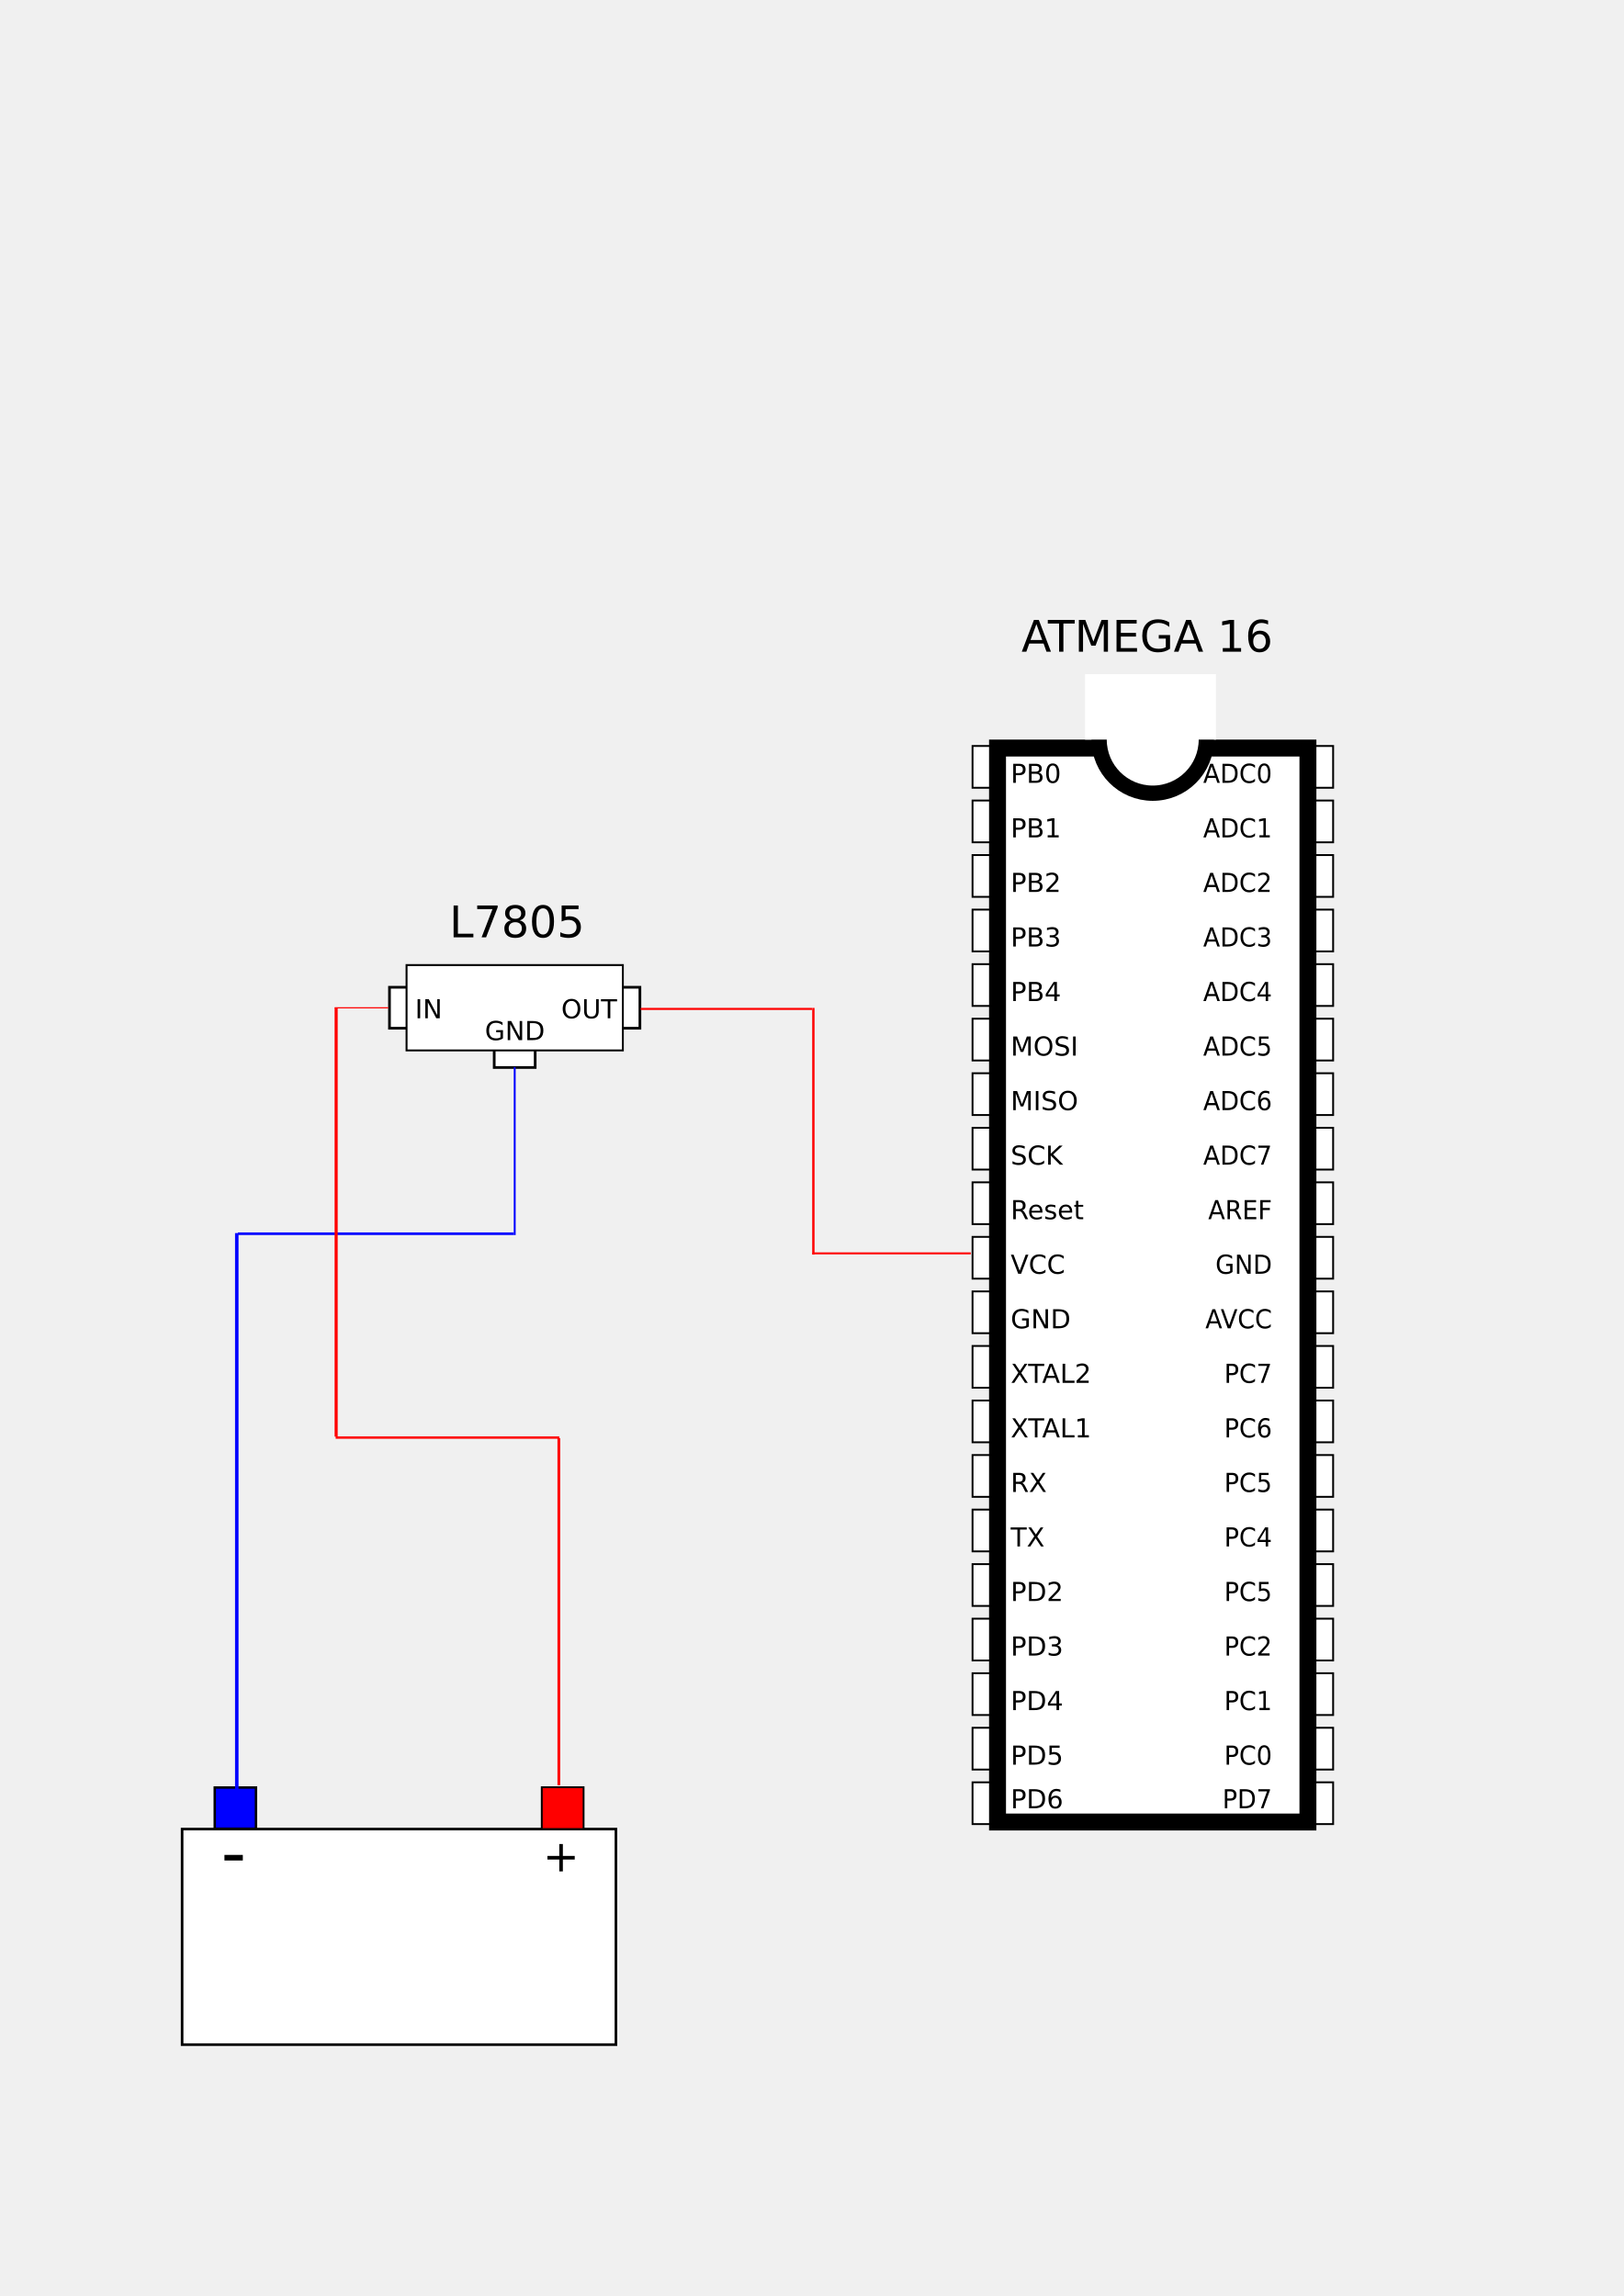
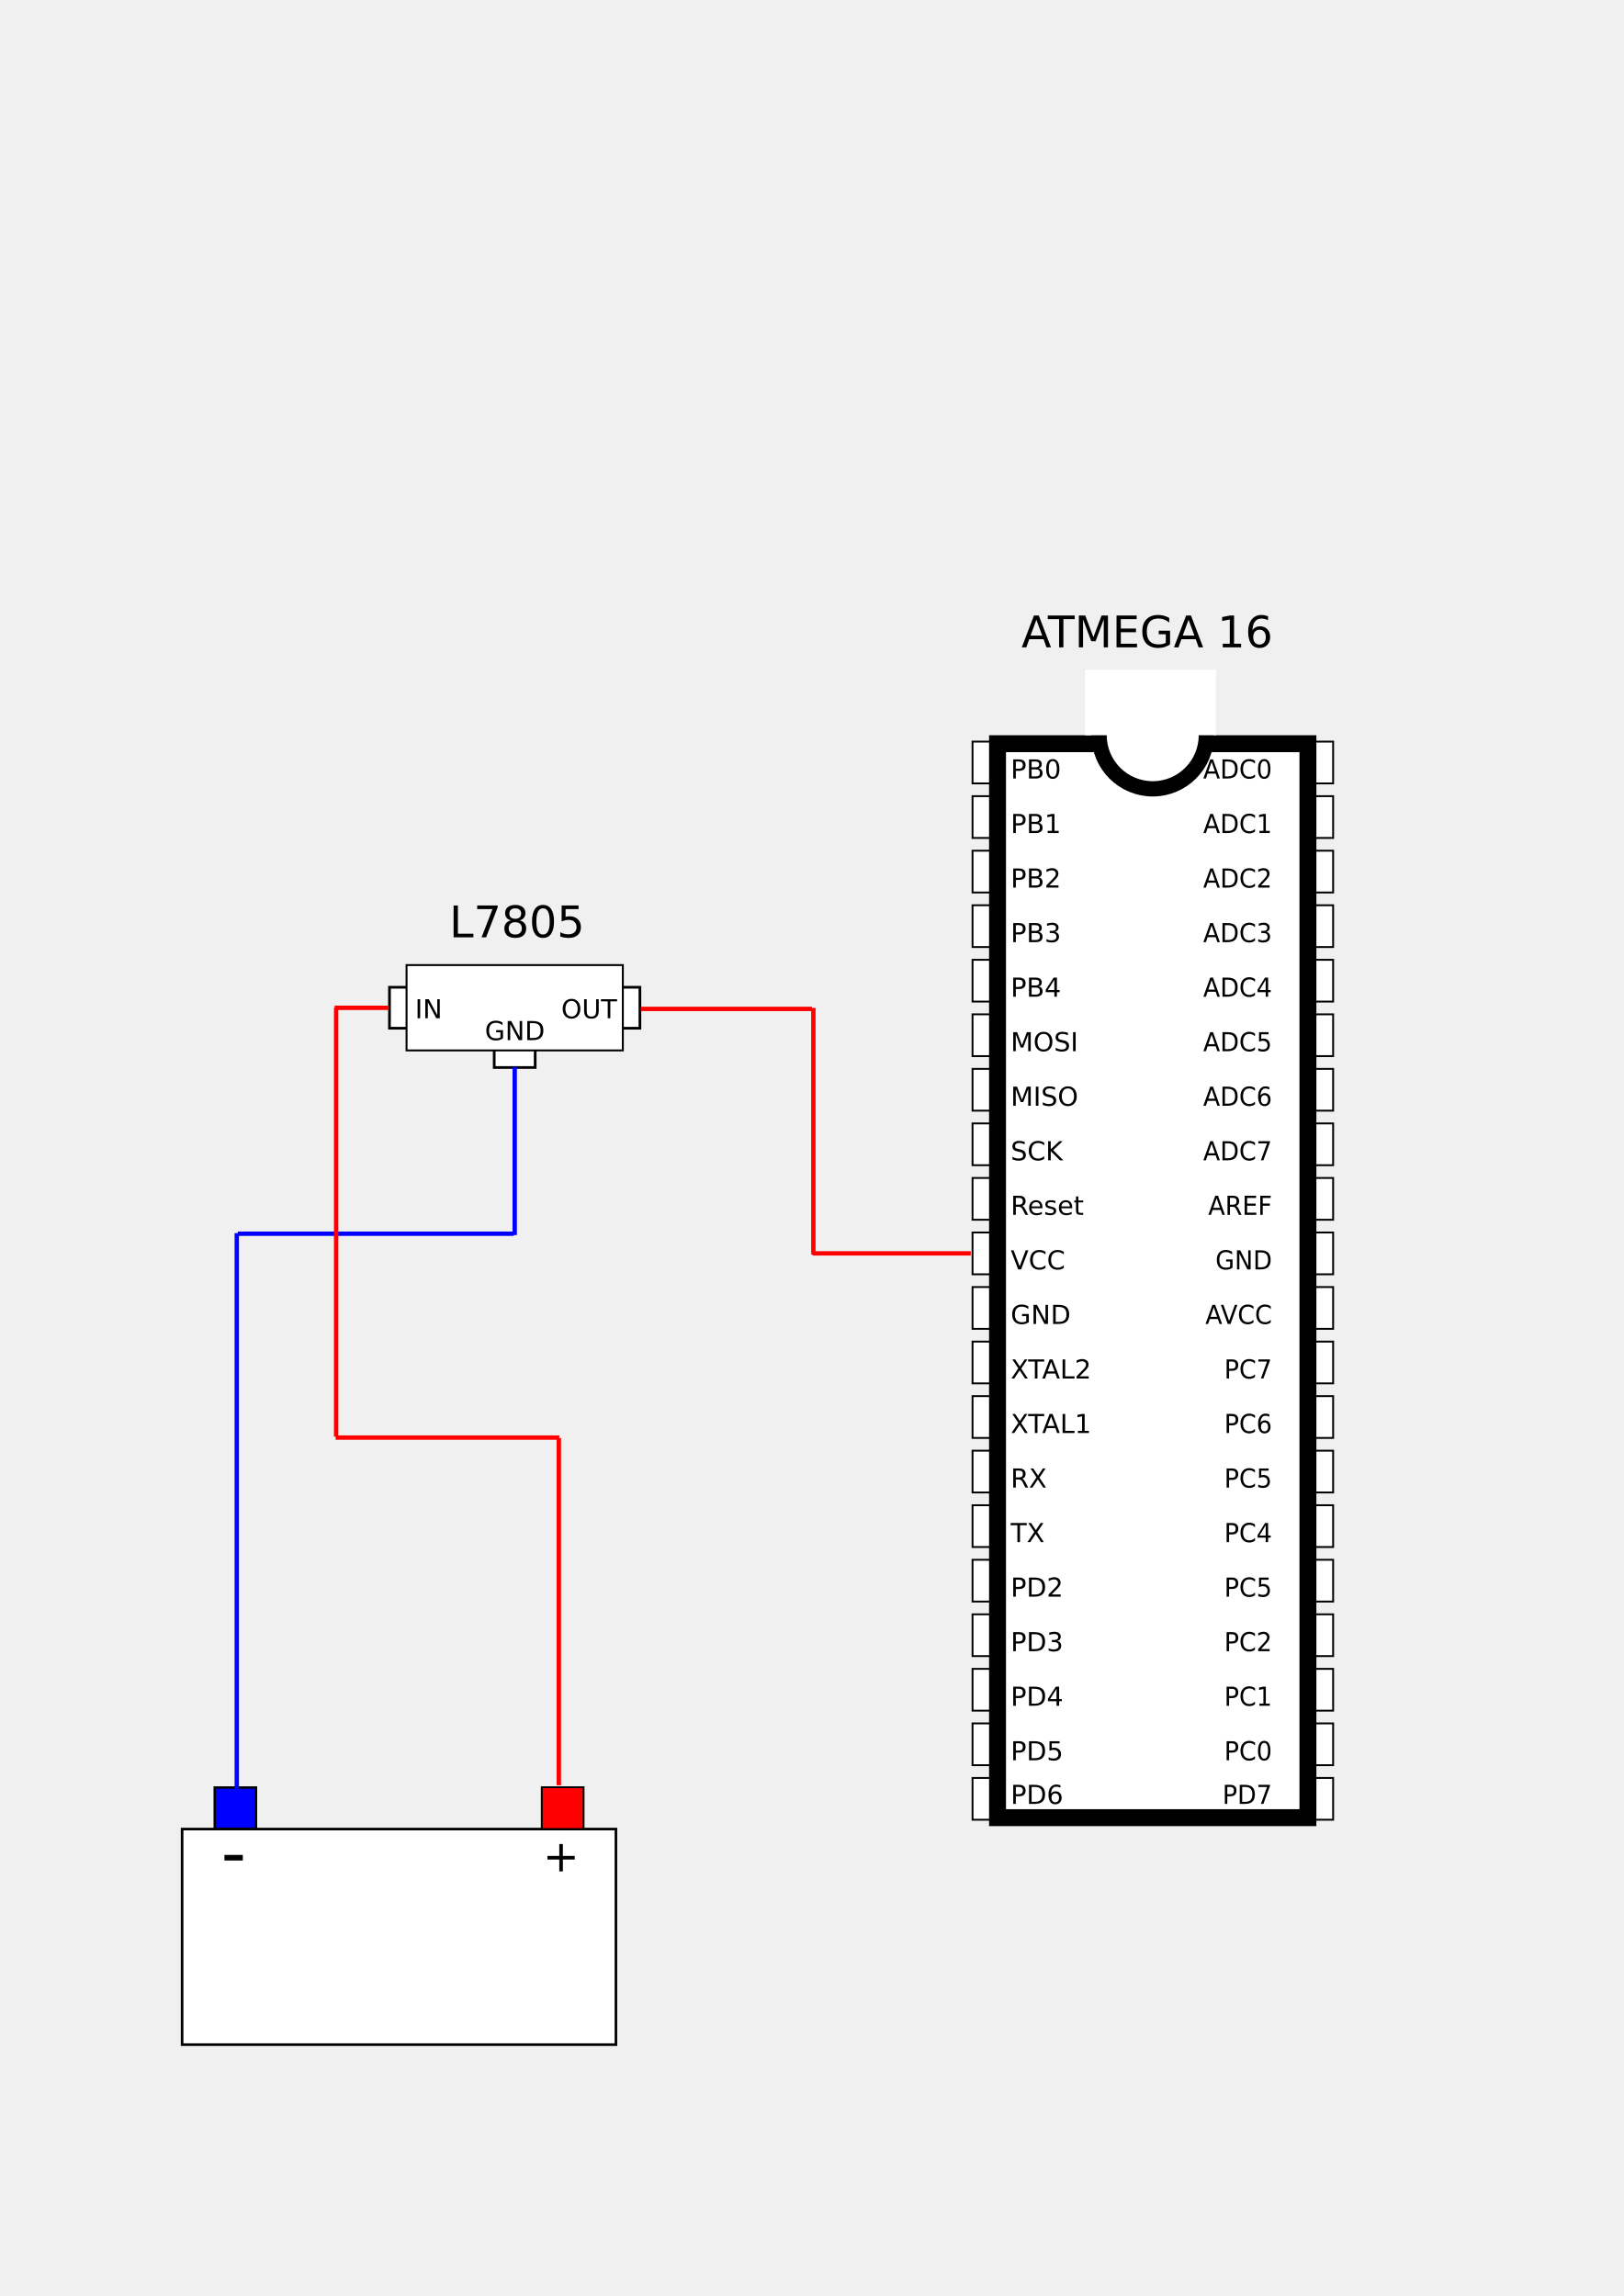
<svg xmlns="http://www.w3.org/2000/svg" width="744.094" height="1052.362" id="svg2" version="1.1">
  <defs id="defs4">
    </defs>
  <g id="layer1">
    <g id="layer1-3" transform="translate(82.85714,-114.6124)">
      <rect y="952.96" x="0.597" height="98.805" width="198.805" id="rect2816" style="fill:#ffffff;fill-opacity:1;stroke:#000000;stroke-width:1.195;stroke-miterlimit:4;stroke-opacity:1;stroke-dasharray:none" />
      <rect y="933.914" x="15.552" height="18.897" width="18.897" id="rect3592" style="fill:#0000ff;fill-opacity:1;stroke:#000000;stroke-width:1.103;stroke-miterlimit:4;stroke-opacity:1;stroke-dasharray:none" />
      <rect y="933.785" x="165.422" height="19.155" width="19.155" id="rect3594" style="fill:#ff0000;fill-opacity:1;stroke:#000000;stroke-width:0.845;stroke-miterlimit:4;stroke-opacity:1;stroke-dasharray:none" />
      <flowRoot style="font-size:4px;font-style:normal;font-weight:normal;fill:#000000;fill-opacity:1;stroke:none;font-family:Bitstream Vera Sans;-inkscape-font-specification:Bitstream Vera Sans" id="flowRoot3598" xml:space="preserve">
        <flowRegion id="flowRegion3600">
          <rect y="725.934" x="67.857" height="59.286" width="95" id="rect3602" />
        </flowRegion>
        <flowPara id="flowPara3604" />
      </flowRoot>
      <text id="text3606" y="972.362" x="165.881" style="font-size:20px;font-style:normal;font-weight:normal;fill:#000000;fill-opacity:1;stroke:none;font-family:Bitstream Vera Sans;-inkscape-font-specification:Bitstream Vera Sans" xml:space="preserve">
        <tspan y="972.362" x="165.881" id="tspan3608">+</tspan>
      </text>
      <text id="text3610" y="974.847" x="18.438" style="font-size:32px;font-style:normal;font-weight:normal;fill:#000000;fill-opacity:1;stroke:none;font-family:Bitstream Vera Sans;-inkscape-font-specification:Bitstream Vera Sans" xml:space="preserve">
        <tspan y="974.847" x="18.438" id="tspan3612">-</tspan>
      </text>
    </g>
-     <path style="fill:none;stroke:#0000ff;stroke-width:1.599px;stroke-linecap:butt;stroke-linejoin:miter;stroke-opacity:1" d="m 108.51,565.187 0,255.667" id="path6824" />
+     <path style="fill:none;stroke:#0000ff;stroke-width:2;stroke-linecap:butt;stroke-linejoin:miter;stroke-opacity:1;stroke-miterlimit:4;stroke-dasharray:none" d="m 108.51,565.187 0,255.667" id="path6824" />
    <g id="layer1-5" transform="translate(177.8706,-562.4671)">
      <g id="g6023">
        <g id="g7709" transform="translate(-2,2.000057)">
          <g id="g7663">
            <rect style="fill:#ffffff;fill-opacity:1;stroke:#000000;stroke-width:1.231;stroke-miterlimit:4;stroke-opacity:1;stroke-dasharray:none" id="rect7120" width="8.769" height="18.769" x="2.615" y="1012.978" />
            <rect style="fill:#ffffff;fill-opacity:1;stroke:#000000;stroke-width:1.231;stroke-miterlimit:4;stroke-opacity:1;stroke-dasharray:none" id="rect7120-9" width="18.769" height="8.769" x="50.615" y="1040.977" />
            <rect style="fill:#ffffff;fill-opacity:1;stroke:#000000;stroke-width:1.231;stroke-miterlimit:4;stroke-opacity:1;stroke-dasharray:none" id="rect7120-7" width="8.769" height="18.769" x="108.615" y="1012.978" />
            <rect style="fill:#ffffff;fill-opacity:1;stroke:#000000;stroke-width:0.883;stroke-miterlimit:4;stroke-opacity:1;stroke-dasharray:none" id="rect7118" width="99.117" height="39.117" x="10.442" y="1002.804" />
          </g>
          <text id="text7669" y="1037.192" x="46.326" style="font-size:12px;font-style:normal;font-weight:normal;fill:#000000;fill-opacity:1;stroke:none;font-family:Bitstream Vera Sans;-inkscape-font-specification:Bitstream Vera Sans" xml:space="preserve">
            <tspan y="1037.192" x="46.326" id="tspan7671">GND</tspan>
          </text>
          <text id="text7669-6" y="1027.192" x="81.326" style="font-size:12px;font-style:normal;font-weight:normal;fill:#000000;fill-opacity:1;stroke:none;font-family:Bitstream Vera Sans;-inkscape-font-specification:Bitstream Vera Sans" xml:space="preserve">
            <tspan y="1027.192" x="81.326" id="tspan7671-7">OUT</tspan>
          </text>
          <text id="text7669-65" y="1027.192" x="14.326" style="font-size:12px;font-style:normal;font-weight:normal;fill:#000000;fill-opacity:1;stroke:none;font-family:Bitstream Vera Sans;-inkscape-font-specification:Bitstream Vera Sans" xml:space="preserve">
            <tspan y="1027.192" x="14.326" id="tspan7671-6">IN</tspan>
          </text>
        </g>
        <text xml:space="preserve" style="font-size:20px;font-style:normal;font-weight:normal;fill:#000000;fill-opacity:1;stroke:none;font-family:Bitstream Vera Sans;-inkscape-font-specification:Bitstream Vera Sans" x="28.037" y="992.079" id="text5122">
          <tspan id="tspan5124" x="28.037" y="992.079">L7805</tspan>
        </text>
      </g>
    </g>
-     <g id="layer1-52" transform="translate(443.2598,-213.3707)">
+     <g id="layer1-52" transform="translate(443.2598,-215.3707)">
      <g id="g6691">
        <g id="g5165">
          <rect y="1030.285" x="158.427" height="19.15" width="9.245" id="rect4380-8-7-2-5-1" style="fill:#ffffff;fill-opacity:1;stroke:#000000;stroke-width:0.855;stroke-miterlimit:4;stroke-opacity:1;stroke-dasharray:none" />
          <rect y="1005.286" x="158.427" height="19.15" width="9.245" id="rect4380-8-7-2-5-1-0" style="fill:#ffffff;fill-opacity:1;stroke:#000000;stroke-width:0.855;stroke-miterlimit:4;stroke-opacity:1;stroke-dasharray:none" />
          <rect y="980.286" x="158.427" height="19.15" width="9.245" id="rect4380-8-7-2-5-1-6" style="fill:#ffffff;fill-opacity:1;stroke:#000000;stroke-width:0.855;stroke-miterlimit:4;stroke-opacity:1;stroke-dasharray:none" />
          <rect y="955.286" x="158.427" height="19.15" width="9.245" id="rect4380-8-7-2-5-1-0-3" style="fill:#ffffff;fill-opacity:1;stroke:#000000;stroke-width:0.855;stroke-miterlimit:4;stroke-opacity:1;stroke-dasharray:none" />
          <rect y="930.286" x="158.427" height="19.15" width="9.245" id="rect4380-8-7-2-5-1-2" style="fill:#ffffff;fill-opacity:1;stroke:#000000;stroke-width:0.855;stroke-miterlimit:4;stroke-opacity:1;stroke-dasharray:none" />
          <rect y="905.287" x="158.427" height="19.15" width="9.245" id="rect4380-8-7-2-5-1-0-0" style="fill:#ffffff;fill-opacity:1;stroke:#000000;stroke-width:0.855;stroke-miterlimit:4;stroke-opacity:1;stroke-dasharray:none" />
          <rect y="880.287" x="158.427" height="19.15" width="9.245" id="rect4380-8-7-2-5-1-6-6" style="fill:#ffffff;fill-opacity:1;stroke:#000000;stroke-width:0.855;stroke-miterlimit:4;stroke-opacity:1;stroke-dasharray:none" />
          <rect y="855.287" x="158.427" height="19.15" width="9.245" id="rect4380-8-7-2-5-1-0-3-1" style="fill:#ffffff;fill-opacity:1;stroke:#000000;stroke-width:0.855;stroke-miterlimit:4;stroke-opacity:1;stroke-dasharray:none" />
          <rect y="830.287" x="158.427" height="19.15" width="9.245" id="rect4380-8-7-2-5-1-5" style="fill:#ffffff;fill-opacity:1;stroke:#000000;stroke-width:0.855;stroke-miterlimit:4;stroke-opacity:1;stroke-dasharray:none" />
          <rect y="805.287" x="158.427" height="19.15" width="9.245" id="rect4380-8-7-2-5-1-0-5" style="fill:#ffffff;fill-opacity:1;stroke:#000000;stroke-width:0.855;stroke-miterlimit:4;stroke-opacity:1;stroke-dasharray:none" />
          <rect y="780.287" x="158.427" height="19.15" width="9.245" id="rect4380-8-7-2-5-1-6-4" style="fill:#ffffff;fill-opacity:1;stroke:#000000;stroke-width:0.855;stroke-miterlimit:4;stroke-opacity:1;stroke-dasharray:none" />
          <rect y="755.288" x="158.427" height="19.15" width="9.245" id="rect4380-8-7-2-5-1-0-3-7" style="fill:#ffffff;fill-opacity:1;stroke:#000000;stroke-width:0.855;stroke-miterlimit:4;stroke-opacity:1;stroke-dasharray:none" />
          <rect y="730.288" x="158.427" height="19.15" width="9.245" id="rect4380-8-7-2-5-1-2-6" style="fill:#ffffff;fill-opacity:1;stroke:#000000;stroke-width:0.855;stroke-miterlimit:4;stroke-opacity:1;stroke-dasharray:none" />
          <rect y="705.288" x="158.427" height="19.15" width="9.245" id="rect4380-8-7-2-5-1-0-0-5" style="fill:#ffffff;fill-opacity:1;stroke:#000000;stroke-width:0.855;stroke-miterlimit:4;stroke-opacity:1;stroke-dasharray:none" />
          <rect y="680.288" x="158.427" height="19.15" width="9.245" id="rect4380-8-7-2-5-1-6-6-6" style="fill:#ffffff;fill-opacity:1;stroke:#000000;stroke-width:0.855;stroke-miterlimit:4;stroke-opacity:1;stroke-dasharray:none" />
          <rect y="655.289" x="158.427" height="19.15" width="9.245" id="rect4380-8-7-2-5-1-0-3-1-9" style="fill:#ffffff;fill-opacity:1;stroke:#000000;stroke-width:0.855;stroke-miterlimit:4;stroke-opacity:1;stroke-dasharray:none" />
          <rect y="630.289" x="158.427" height="19.15" width="9.245" id="rect4380-8-7-2-5-1-2-6-3" style="fill:#ffffff;fill-opacity:1;stroke:#000000;stroke-width:0.855;stroke-miterlimit:4;stroke-opacity:1;stroke-dasharray:none" />
          <rect y="605.289" x="158.427" height="19.15" width="9.245" id="rect4380-8-7-2-5-1-0-0-5-7" style="fill:#ffffff;fill-opacity:1;stroke:#000000;stroke-width:0.855;stroke-miterlimit:4;stroke-opacity:1;stroke-dasharray:none" />
          <rect y="580.289" x="158.427" height="19.15" width="9.245" id="rect4380-8-7-2-5-1-6-6-6-4" style="fill:#ffffff;fill-opacity:1;stroke:#000000;stroke-width:0.855;stroke-miterlimit:4;stroke-opacity:1;stroke-dasharray:none" />
          <rect y="555.29" x="158.427" height="19.15" width="9.245" id="rect4380-8-7-2-5-1-0-3-1-9-5" style="fill:#ffffff;fill-opacity:1;stroke:#000000;stroke-width:0.855;stroke-miterlimit:4;stroke-opacity:1;stroke-dasharray:none" />
          <rect y="1030.287" x="2.425" height="19.15" width="9.15" id="rect4380-8-7-2-5-1-25" style="fill:#ffffff;fill-opacity:1;stroke:#000000;stroke-width:0.85;stroke-miterlimit:4;stroke-opacity:1;stroke-dasharray:none" />
          <rect y="1005.287" x="2.425" height="19.15" width="9.15" id="rect4380-8-7-2-5-1-0-4" style="fill:#ffffff;fill-opacity:1;stroke:#000000;stroke-width:0.85;stroke-miterlimit:4;stroke-opacity:1;stroke-dasharray:none" />
          <rect y="980.287" x="2.425" height="19.15" width="9.15" id="rect4380-8-7-2-5-1-6-7" style="fill:#ffffff;fill-opacity:1;stroke:#000000;stroke-width:0.85;stroke-miterlimit:4;stroke-opacity:1;stroke-dasharray:none" />
          <rect y="955.287" x="2.425" height="19.15" width="9.15" id="rect4380-8-7-2-5-1-0-3-4" style="fill:#ffffff;fill-opacity:1;stroke:#000000;stroke-width:0.85;stroke-miterlimit:4;stroke-opacity:1;stroke-dasharray:none" />
          <rect y="930.287" x="2.425" height="19.15" width="9.15" id="rect4380-8-7-2-5-1-2-4" style="fill:#ffffff;fill-opacity:1;stroke:#000000;stroke-width:0.85;stroke-miterlimit:4;stroke-opacity:1;stroke-dasharray:none" />
          <rect y="905.287" x="2.425" height="19.15" width="9.15" id="rect4380-8-7-2-5-1-0-0-3" style="fill:#ffffff;fill-opacity:1;stroke:#000000;stroke-width:0.85;stroke-miterlimit:4;stroke-opacity:1;stroke-dasharray:none" />
          <rect y="880.287" x="2.425" height="19.15" width="9.15" id="rect4380-8-7-2-5-1-6-6-0" style="fill:#ffffff;fill-opacity:1;stroke:#000000;stroke-width:0.85;stroke-miterlimit:4;stroke-opacity:1;stroke-dasharray:none" />
          <rect y="855.287" x="2.425" height="19.15" width="9.15" id="rect4380-8-7-2-5-1-0-3-1-7" style="fill:#ffffff;fill-opacity:1;stroke:#000000;stroke-width:0.85;stroke-miterlimit:4;stroke-opacity:1;stroke-dasharray:none" />
          <rect y="830.287" x="2.425" height="19.15" width="9.15" id="rect4380-8-7-2-5-1-5-8" style="fill:#ffffff;fill-opacity:1;stroke:#000000;stroke-width:0.85;stroke-miterlimit:4;stroke-opacity:1;stroke-dasharray:none" />
          <rect y="805.287" x="2.425" height="19.15" width="9.15" id="rect4380-8-7-2-5-1-0-5-6" style="fill:#ffffff;fill-opacity:1;stroke:#000000;stroke-width:0.85;stroke-miterlimit:4;stroke-opacity:1;stroke-dasharray:none" />
          <rect y="780.287" x="2.425" height="19.15" width="9.15" id="rect4380-8-7-2-5-1-6-4-8" style="fill:#ffffff;fill-opacity:1;stroke:#000000;stroke-width:0.85;stroke-miterlimit:4;stroke-opacity:1;stroke-dasharray:none" />
          <rect y="755.287" x="2.425" height="19.15" width="9.15" id="rect4380-8-7-2-5-1-0-3-7-8" style="fill:#ffffff;fill-opacity:1;stroke:#000000;stroke-width:0.85;stroke-miterlimit:4;stroke-opacity:1;stroke-dasharray:none" />
          <rect y="730.287" x="2.425" height="19.15" width="9.15" id="rect4380-8-7-2-5-1-2-6-4" style="fill:#ffffff;fill-opacity:1;stroke:#000000;stroke-width:0.85;stroke-miterlimit:4;stroke-opacity:1;stroke-dasharray:none" />
          <rect y="705.287" x="2.425" height="19.15" width="9.15" id="rect4380-8-7-2-5-1-0-0-5-3" style="fill:#ffffff;fill-opacity:1;stroke:#000000;stroke-width:0.85;stroke-miterlimit:4;stroke-opacity:1;stroke-dasharray:none" />
          <rect y="680.287" x="2.425" height="19.15" width="9.15" id="rect4380-8-7-2-5-1-6-6-6-1" style="fill:#ffffff;fill-opacity:1;stroke:#000000;stroke-width:0.85;stroke-miterlimit:4;stroke-opacity:1;stroke-dasharray:none" />
          <rect y="655.287" x="2.425" height="19.15" width="9.15" id="rect4380-8-7-2-5-1-0-3-1-9-4" style="fill:#ffffff;fill-opacity:1;stroke:#000000;stroke-width:0.85;stroke-miterlimit:4;stroke-opacity:1;stroke-dasharray:none" />
          <rect y="630.287" x="2.425" height="19.15" width="9.15" id="rect4380-8-7-2-5-1-2-6-3-9" style="fill:#ffffff;fill-opacity:1;stroke:#000000;stroke-width:0.85;stroke-miterlimit:4;stroke-opacity:1;stroke-dasharray:none" />
          <rect y="605.287" x="2.425" height="19.15" width="9.15" id="rect4380-8-7-2-5-1-0-0-5-7-2" style="fill:#ffffff;fill-opacity:1;stroke:#000000;stroke-width:0.85;stroke-miterlimit:4;stroke-opacity:1;stroke-dasharray:none" />
          <rect y="580.287" x="2.425" height="19.15" width="9.15" id="rect4380-8-7-2-5-1-6-6-6-4-0" style="fill:#ffffff;fill-opacity:1;stroke:#000000;stroke-width:0.85;stroke-miterlimit:4;stroke-opacity:1;stroke-dasharray:none" />
          <rect y="555.287" x="2.425" height="19.15" width="9.15" id="rect4380-8-7-2-5-1-0-3-1-9-5-6" style="fill:#ffffff;fill-opacity:1;stroke:#000000;stroke-width:0.85;stroke-miterlimit:4;stroke-opacity:1;stroke-dasharray:none" />
          <a transform="translate(10,0)" id="a4367">
            <rect style="fill:#ffffff;fill-opacity:1;stroke:#000000;stroke-width:7.756;stroke-miterlimit:4;stroke-opacity:1;stroke-dasharray:none" id="rect3705" width="142.244" height="492.244" x="3.878" y="556.24" />
          </a>
          <path d="m 231.429,234.505 c 0,10.651 -8.635,19.286 -19.286,19.286 -10.651,0 -19.286,-8.635 -19.286,-19.286 0,-10.651 8.635,-19.286 19.286,-19.286 10.651,0 19.286,8.635 19.286,19.286 z" id="path3660" style="fill:#ffffff;fill-opacity:1;stroke:#000000;stroke-width:5.495;stroke-miterlimit:4;stroke-opacity:1;stroke-dasharray:none" transform="matrix(1.273936,0,0,1.273936,-185.2565,253.6177)" />
          <rect y="522.915" x="54.553" height="28.894" width="58.894" id="rect3701" style="fill:#ffffff;fill-opacity:1;stroke:#ffffff;stroke-width:1.106;stroke-miterlimit:4;stroke-opacity:1;stroke-dasharray:none" />
        </g>
        <text xml:space="preserve" style="font-size:4px;font-style:normal;font-weight:normal;fill:#000000;fill-opacity:1;stroke:none;font-family:Bitstream Vera Sans;-inkscape-font-specification:Bitstream Vera Sans" x="19.906" y="1022.192" id="text4775">
          <tspan id="tspan4777" x="19.906" y="1022.192" style="font-size:12px">PD5</tspan>
        </text>
        <text xml:space="preserve" style="font-size:4px;font-style:normal;font-weight:normal;fill:#000000;fill-opacity:1;stroke:none;font-family:Bitstream Vera Sans;-inkscape-font-specification:Bitstream Vera Sans" x="19.906" y="997.192" id="text4775-8">
          <tspan id="tspan4777-9" x="19.906" y="997.192" style="font-size:12px">PD4</tspan>
        </text>
        <text xml:space="preserve" style="font-size:4px;font-style:normal;font-weight:normal;fill:#000000;fill-opacity:1;stroke:none;font-family:Bitstream Vera Sans;-inkscape-font-specification:Bitstream Vera Sans" x="19.906" y="972.192" id="text4775-2">
          <tspan id="tspan4777-6" x="19.906" y="972.192" style="font-size:12px">PD3</tspan>
        </text>
        <text xml:space="preserve" style="font-size:4px;font-style:normal;font-weight:normal;fill:#000000;fill-opacity:1;stroke:none;font-family:Bitstream Vera Sans;-inkscape-font-specification:Bitstream Vera Sans" x="19.906" y="947.192" id="text4775-8-6">
          <tspan id="tspan4777-9-4" x="19.906" y="947.192" style="font-size:12px">PD2</tspan>
        </text>
        <text xml:space="preserve" style="font-size:4px;font-style:normal;font-weight:normal;fill:#000000;fill-opacity:1;stroke:none;font-family:Bitstream Vera Sans;-inkscape-font-specification:Bitstream Vera Sans" x="19.906" y="922.192" id="text4775-9">
          <tspan id="tspan4777-5" x="19.906" y="922.192" style="font-size:12px">TX</tspan>
        </text>
        <text xml:space="preserve" style="font-size:4px;font-style:normal;font-weight:normal;fill:#000000;fill-opacity:1;stroke:none;font-family:Bitstream Vera Sans;-inkscape-font-specification:Bitstream Vera Sans" x="19.906" y="897.192" id="text4775-8-0">
          <tspan id="tspan4777-9-48" x="19.906" y="897.192" style="font-size:12px">RX</tspan>
        </text>
        <text xml:space="preserve" style="font-size:4px;font-style:normal;font-weight:normal;fill:#000000;fill-opacity:1;stroke:none;font-family:Bitstream Vera Sans;-inkscape-font-specification:Bitstream Vera Sans" x="19.906" y="872.192" id="text4775-2-7">
          <tspan id="tspan4777-6-1" x="19.906" y="872.192" style="font-size:12px">XTAL1</tspan>
        </text>
        <text xml:space="preserve" style="font-size:4px;font-style:normal;font-weight:normal;fill:#000000;fill-opacity:1;stroke:none;font-family:Bitstream Vera Sans;-inkscape-font-specification:Bitstream Vera Sans" x="19.906" y="847.192" id="text4775-8-6-7">
          <tspan id="tspan4777-9-4-2" x="19.906" y="847.192" style="font-size:12px">XTAL2</tspan>
        </text>
        <text xml:space="preserve" style="font-size:4px;font-style:normal;font-weight:normal;fill:#000000;fill-opacity:1;stroke:none;font-family:Bitstream Vera Sans;-inkscape-font-specification:Bitstream Vera Sans" x="19.906" y="822.192" id="text4775-7">
          <tspan id="tspan4777-2" x="19.906" y="822.192" style="font-size:12px">GND</tspan>
        </text>
        <text xml:space="preserve" style="font-size:4px;font-style:normal;font-weight:normal;fill:#000000;fill-opacity:1;stroke:none;font-family:Bitstream Vera Sans;-inkscape-font-specification:Bitstream Vera Sans" x="19.906" y="797.192" id="text4775-8-2">
          <tspan id="tspan4777-9-6" x="19.906" y="797.192" style="font-size:12px">VCC</tspan>
        </text>
        <text xml:space="preserve" style="font-size:4px;font-style:normal;font-weight:normal;fill:#000000;fill-opacity:1;stroke:none;font-family:Bitstream Vera Sans;-inkscape-font-specification:Bitstream Vera Sans" x="19.906" y="772.192" id="text4775-2-1">
          <tspan id="tspan4777-6-0" x="19.906" y="772.192" style="font-size:12px">Reset</tspan>
        </text>
        <text xml:space="preserve" style="font-size:4px;font-style:normal;font-weight:normal;fill:#000000;fill-opacity:1;stroke:none;font-family:Bitstream Vera Sans;-inkscape-font-specification:Bitstream Vera Sans" x="19.906" y="747.192" id="text4775-8-6-6">
          <tspan id="tspan4777-9-4-1" x="19.906" y="747.192" style="font-size:12px">SCK</tspan>
        </text>
        <text xml:space="preserve" style="font-size:4px;font-style:normal;font-weight:normal;fill:#000000;fill-opacity:1;stroke:none;font-family:Bitstream Vera Sans;-inkscape-font-specification:Bitstream Vera Sans" x="19.906" y="722.192" id="text4775-9-5">
          <tspan id="tspan4777-5-9" x="19.906" y="722.192" style="font-size:12px">MISO</tspan>
        </text>
        <text xml:space="preserve" style="font-size:4px;font-style:normal;font-weight:normal;fill:#000000;fill-opacity:1;stroke:none;font-family:Bitstream Vera Sans;-inkscape-font-specification:Bitstream Vera Sans" x="19.906" y="697.192" id="text4775-8-0-4">
          <tspan id="tspan4777-9-48-9" x="19.906" y="697.192" style="font-size:12px">MOSI</tspan>
        </text>
        <text xml:space="preserve" style="font-size:4px;font-style:normal;font-weight:normal;fill:#000000;fill-opacity:1;stroke:none;font-family:Bitstream Vera Sans;-inkscape-font-specification:Bitstream Vera Sans" x="19.906" y="672.192" id="text4775-2-7-0">
          <tspan id="tspan4777-6-1-9" x="19.906" y="672.192" style="font-size:12px">PB4</tspan>
        </text>
        <text xml:space="preserve" style="font-size:4px;font-style:normal;font-weight:normal;fill:#000000;fill-opacity:1;stroke:none;font-family:Bitstream Vera Sans;-inkscape-font-specification:Bitstream Vera Sans" x="19.906" y="647.192" id="text4775-8-6-7-1">
          <tspan id="tspan4777-9-4-2-7" x="19.906" y="647.192" style="font-size:12px">PB3</tspan>
        </text>
        <text xml:space="preserve" style="font-size:4px;font-style:normal;font-weight:normal;fill:#000000;fill-opacity:1;stroke:none;font-family:Bitstream Vera Sans;-inkscape-font-specification:Bitstream Vera Sans" x="19.906" y="622.192" id="text4775-8-0-4-7">
          <tspan id="tspan4777-9-48-9-1" x="19.906" y="622.192" style="font-size:12px">PB2</tspan>
        </text>
        <text xml:space="preserve" style="font-size:4px;font-style:normal;font-weight:normal;fill:#000000;fill-opacity:1;stroke:none;font-family:Bitstream Vera Sans;-inkscape-font-specification:Bitstream Vera Sans" x="19.906" y="597.192" id="text4775-2-7-0-1">
          <tspan id="tspan4777-6-1-9-5" x="19.906" y="597.192" style="font-size:12px">PB1</tspan>
        </text>
        <text xml:space="preserve" style="font-size:4px;font-style:normal;font-weight:normal;fill:#000000;fill-opacity:1;stroke:none;font-family:Bitstream Vera Sans;-inkscape-font-specification:Bitstream Vera Sans" x="19.906" y="572.192" id="text4775-8-6-7-1-9">
          <tspan id="tspan4777-9-4-2-7-7" x="19.906" y="572.192" style="font-size:12px">PB0</tspan>
        </text>
        <text xml:space="preserve" style="font-size:3.886px;font-style:normal;font-weight:normal;text-align:end;text-anchor:end;fill:#000000;fill-opacity:1;stroke:none;font-family:Bitstream Vera Sans;-inkscape-font-specification:Bitstream Vera Sans" x="154.928" y="992.969" id="text4775-76" transform="scale(0.9714112,1.02943)">
          <tspan id="tspan4777-7" x="154.928" y="992.969" style="font-size:11.657px;text-align:end;text-anchor:end">PC0</tspan>
        </text>
        <text xml:space="preserve" style="font-size:3.886px;font-style:normal;font-weight:normal;text-align:end;text-anchor:end;fill:#000000;fill-opacity:1;stroke:none;font-family:Bitstream Vera Sans;-inkscape-font-specification:Bitstream Vera Sans" x="154.928" y="968.684" id="text4775-8-3" transform="scale(0.9714112,1.02943)">
          <tspan id="tspan4777-9-65" x="154.928" y="968.684" style="font-size:11.657px;text-align:end;text-anchor:end">PC1</tspan>
        </text>
        <text xml:space="preserve" style="font-size:3.886px;font-style:normal;font-weight:normal;text-align:end;text-anchor:end;fill:#000000;fill-opacity:1;stroke:none;font-family:Bitstream Vera Sans;-inkscape-font-specification:Bitstream Vera Sans" x="154.928" y="944.399" id="text4775-2-6" transform="scale(0.9714112,1.02943)">
          <tspan id="tspan4777-6-3" x="154.928" y="944.399" style="font-size:11.657px;text-align:end;text-anchor:end">PC2</tspan>
        </text>
        <text xml:space="preserve" style="font-size:3.886px;font-style:normal;font-weight:normal;text-align:end;text-anchor:end;fill:#000000;fill-opacity:1;stroke:none;font-family:Bitstream Vera Sans;-inkscape-font-specification:Bitstream Vera Sans" x="154.928" y="920.113" id="text4775-8-6-9" transform="scale(0.9714112,1.02943)">
          <tspan id="tspan4777-9-4-4" x="154.928" y="920.113" style="font-size:11.657px;text-align:end;text-anchor:end">PC5</tspan>
        </text>
        <text xml:space="preserve" style="font-size:3.886px;font-style:normal;font-weight:normal;text-align:end;text-anchor:end;fill:#000000;fill-opacity:1;stroke:none;font-family:Bitstream Vera Sans;-inkscape-font-specification:Bitstream Vera Sans" x="154.928" y="895.828" id="text4775-9-8" transform="scale(0.9714112,1.02943)">
          <tspan id="tspan4777-5-1" x="154.928" y="895.828" style="font-size:11.657px;text-align:end;text-anchor:end">PC4</tspan>
        </text>
        <text xml:space="preserve" style="font-size:3.886px;font-style:normal;font-weight:normal;text-align:end;text-anchor:end;fill:#000000;fill-opacity:1;stroke:none;font-family:Bitstream Vera Sans;-inkscape-font-specification:Bitstream Vera Sans" x="154.928" y="871.543" id="text4775-8-0-2" transform="scale(0.9714112,1.02943)">
          <tspan id="tspan4777-9-48-93" x="154.928" y="871.543" style="font-size:11.657px;text-align:end;text-anchor:end">PC5</tspan>
        </text>
        <text xml:space="preserve" style="font-size:3.886px;font-style:normal;font-weight:normal;text-align:end;text-anchor:end;fill:#000000;fill-opacity:1;stroke:none;font-family:Bitstream Vera Sans;-inkscape-font-specification:Bitstream Vera Sans" x="154.928" y="847.257" id="text4775-2-7-9" transform="scale(0.9714112,1.02943)">
          <tspan id="tspan4777-6-1-0" x="154.928" y="847.257" style="font-size:11.657px;text-align:end;text-anchor:end">PC6</tspan>
        </text>
        <text xml:space="preserve" style="font-size:3.886px;font-style:normal;font-weight:normal;text-align:end;text-anchor:end;fill:#000000;fill-opacity:1;stroke:none;font-family:Bitstream Vera Sans;-inkscape-font-specification:Bitstream Vera Sans" x="154.928" y="822.972" id="text4775-8-6-7-8" transform="scale(0.9714112,1.02943)">
          <tspan id="tspan4777-9-4-2-8" x="154.928" y="822.972" style="font-size:11.657px;text-align:end;text-anchor:end">PC7</tspan>
        </text>
        <text xml:space="preserve" style="font-size:3.886px;font-style:normal;font-weight:normal;text-align:end;text-anchor:end;fill:#000000;fill-opacity:1;stroke:none;font-family:Bitstream Vera Sans;-inkscape-font-specification:Bitstream Vera Sans" x="154.928" y="798.687" id="text4775-7-5" transform="scale(0.9714112,1.02943)">
          <tspan id="tspan4777-2-0" x="154.928" y="798.687" style="font-size:11.657px;text-align:end;text-anchor:end">AVCC</tspan>
        </text>
        <text xml:space="preserve" style="font-size:3.886px;font-style:normal;font-weight:normal;text-align:end;text-anchor:end;fill:#000000;fill-opacity:1;stroke:none;font-family:Bitstream Vera Sans;-inkscape-font-specification:Bitstream Vera Sans" x="154.928" y="774.401" id="text4775-8-2-9" transform="scale(0.9714112,1.02943)">
          <tspan id="tspan4777-9-6-6" x="154.928" y="774.401" style="font-size:11.657px;text-align:end;text-anchor:end">GND</tspan>
        </text>
        <text xml:space="preserve" style="font-size:3.886px;font-style:normal;font-weight:normal;text-align:end;text-anchor:end;fill:#000000;fill-opacity:1;stroke:none;font-family:Bitstream Vera Sans;-inkscape-font-specification:Bitstream Vera Sans" x="154.928" y="750.116" id="text4775-2-1-3" transform="scale(0.9714112,1.02943)">
          <tspan id="tspan4777-6-0-8" x="154.928" y="750.116" style="font-size:11.657px;text-align:end;text-anchor:end">AREF</tspan>
        </text>
        <text xml:space="preserve" style="font-size:3.886px;font-style:normal;font-weight:normal;text-align:end;text-anchor:end;fill:#000000;fill-opacity:1;stroke:none;font-family:Bitstream Vera Sans;-inkscape-font-specification:Bitstream Vera Sans" x="154.928" y="725.831" id="text4775-8-6-6-5" transform="scale(0.9714112,1.02943)">
          <tspan id="tspan4777-9-4-1-6" x="154.928" y="725.831" style="font-size:11.657px;text-align:end;text-anchor:end">ADC7</tspan>
        </text>
        <text xml:space="preserve" style="font-size:3.886px;font-style:normal;font-weight:normal;text-align:end;text-anchor:end;fill:#000000;fill-opacity:1;stroke:none;font-family:Bitstream Vera Sans;-inkscape-font-specification:Bitstream Vera Sans" x="154.928" y="701.546" id="text4775-9-5-1" transform="scale(0.9714112,1.02943)">
          <tspan id="tspan4777-5-9-1" x="154.928" y="701.546" style="font-size:11.657px;text-align:end;text-anchor:end">ADC6</tspan>
        </text>
        <text xml:space="preserve" style="font-size:3.886px;font-style:normal;font-weight:normal;text-align:end;text-anchor:end;fill:#000000;fill-opacity:1;stroke:none;font-family:Bitstream Vera Sans;-inkscape-font-specification:Bitstream Vera Sans" x="154.928" y="677.26" id="text4775-8-0-4-5" transform="scale(0.9714112,1.02943)">
          <tspan id="tspan4777-9-48-9-9" x="154.928" y="677.26" style="font-size:11.657px;text-align:end;text-anchor:end">ADC5</tspan>
        </text>
        <text xml:space="preserve" style="font-size:3.886px;font-style:normal;font-weight:normal;text-align:end;text-anchor:end;fill:#000000;fill-opacity:1;stroke:none;font-family:Bitstream Vera Sans;-inkscape-font-specification:Bitstream Vera Sans" x="154.928" y="652.975" id="text4775-2-7-0-8" transform="scale(0.9714112,1.02943)">
          <tspan id="tspan4777-6-1-9-4" x="154.928" y="652.975" style="font-size:11.657px;text-align:end;text-anchor:end">ADC4</tspan>
        </text>
        <text xml:space="preserve" style="font-size:3.886px;font-style:normal;font-weight:normal;text-align:end;text-anchor:end;fill:#000000;fill-opacity:1;stroke:none;font-family:Bitstream Vera Sans;-inkscape-font-specification:Bitstream Vera Sans" x="154.928" y="628.69" id="text4775-8-6-7-1-8" transform="scale(0.9714112,1.02943)">
          <tspan id="tspan4777-9-4-2-7-1" x="154.928" y="628.69" style="font-size:11.657px;text-align:end;text-anchor:end">ADC3</tspan>
        </text>
        <text xml:space="preserve" style="font-size:3.886px;font-style:normal;font-weight:normal;text-align:end;text-anchor:end;fill:#000000;fill-opacity:1;stroke:none;font-family:Bitstream Vera Sans;-inkscape-font-specification:Bitstream Vera Sans" x="154.928" y="604.405" id="text4775-8-0-4-7-0" transform="scale(0.9714112,1.02943)">
          <tspan id="tspan4777-9-48-9-1-3" x="154.928" y="604.405" style="font-size:11.657px;text-align:end;text-anchor:end">ADC2</tspan>
        </text>
        <text xml:space="preserve" style="font-size:3.886px;font-style:normal;font-weight:normal;text-align:end;text-anchor:end;fill:#000000;fill-opacity:1;stroke:none;font-family:Bitstream Vera Sans;-inkscape-font-specification:Bitstream Vera Sans" x="154.928" y="580.119" id="text4775-2-7-0-1-0" transform="scale(0.9714112,1.02943)">
          <tspan id="tspan4777-6-1-9-5-4" x="154.928" y="580.119" style="font-size:11.657px;text-align:end;text-anchor:end">ADC1</tspan>
        </text>
        <text xml:space="preserve" style="font-size:3.886px;font-style:normal;font-weight:normal;text-align:end;text-anchor:end;fill:#000000;fill-opacity:1;stroke:none;font-family:Bitstream Vera Sans;-inkscape-font-specification:Bitstream Vera Sans" x="154.928" y="555.834" id="text4775-8-6-7-1-9-4" transform="scale(0.9714112,1.02943)">
          <tspan id="tspan4777-9-4-2-7-7-4" x="154.928" y="555.834" style="font-size:11.657px;text-align:end;text-anchor:end">ADC0</tspan>
        </text>
        <text xml:space="preserve" style="font-size:4px;font-style:normal;font-weight:normal;fill:#000000;fill-opacity:1;stroke:none;font-family:Bitstream Vera Sans;-inkscape-font-specification:Bitstream Vera Sans" x="19.906" y="1042.192" id="text4775-4">
          <tspan id="tspan4777-76" x="19.906" y="1042.192" style="font-size:12px">PD6</tspan>
        </text>
        <text xml:space="preserve" style="font-size:3.886px;font-style:normal;font-weight:normal;text-align:end;text-anchor:end;fill:#000000;fill-opacity:1;stroke:none;font-family:Bitstream Vera Sans;-inkscape-font-specification:Bitstream Vera Sans" x="154.928" y="1012.397" id="text4775-4-3" transform="scale(0.9714112,1.02943)">
          <tspan id="tspan4777-76-1" x="154.928" y="1012.397" style="font-size:11.657px;text-align:end;text-anchor:end">PD7</tspan>
        </text>
        <text xml:space="preserve" style="font-size:20px;font-style:normal;font-weight:normal;fill:#000000;fill-opacity:1;stroke:none;font-family:Bitstream Vera Sans;-inkscape-font-specification:Bitstream Vera Sans" x="24.844" y="512.079" id="text6687">
          <tspan id="tspan6689" x="24.844" y="512.079">ATMEGA 16</tspan>
        </text>
      </g>
    </g>
-     <path style="fill:none;stroke:#ff0000;stroke-width:1.063px;stroke-linecap:butt;stroke-linejoin:miter;stroke-opacity:1" d="m 372.746,461.969 0,113.054" id="path6824-5" />
-     <path style="fill:none;stroke:#ff0000;stroke-width:0.903px;stroke-linecap:butt;stroke-linejoin:miter;stroke-opacity:1" d="m 372.339,574.475 72.536,0 0,0" id="path7720" />
-     <path style="fill:none;stroke:#ff0000;stroke-width:0.94px;stroke-linecap:butt;stroke-linejoin:miter;stroke-opacity:1" d="m 293.583,462.433 78.525,0 0,0" id="path7720-4" />
-     <path style="fill:none;stroke:#0000ff;stroke-width:1.193px;stroke-linecap:butt;stroke-linejoin:miter;stroke-opacity:1" d="m 109.012,565.469 126.439,0 0,0" id="path7720-7" />
-     <path style="fill:none;stroke:#0000ff;stroke-width:0.877px;stroke-linecap:butt;stroke-linejoin:miter;stroke-opacity:1" d="m 235.871,489.092 0,76.992" id="path6824-4" />
-     <path style="fill:none;stroke:#ff0000;stroke-width:1.074px;stroke-linecap:butt;stroke-linejoin:miter;stroke-opacity:1" d="m 153.827,658.908 102.468,0 0,0" id="path7720-43" />
-     <path style="fill:none;stroke:#ff0000;stroke-width:1.261px;stroke-linecap:butt;stroke-linejoin:miter;stroke-opacity:1" d="m 256.094,659.162 0,159.096" id="path6824-5-0" />
-     <path style="fill:none;stroke:#ff0000;stroke-width:1.402px;stroke-linecap:butt;stroke-linejoin:miter;stroke-opacity:1" d="m 154.048,461.856 0,196.619" id="path6824-5-7" />
-     <path style="fill:none;stroke:#ff0000;stroke-width:0.526px;stroke-linecap:butt;stroke-linejoin:miter;stroke-opacity:1" d="m 153.378,461.928 24.574,0 0,0" id="path7720-43-8" />
+     <path style="fill:none;stroke:#ff0000;stroke-width:2;stroke-linecap:butt;stroke-linejoin:miter;stroke-opacity:1;stroke-miterlimit:4;stroke-dasharray:none" d="m 372.746,461.969 0,113.054" id="path6824-5" />
+     <path style="fill:none;stroke:#ff0000;stroke-width:2;stroke-linecap:butt;stroke-linejoin:miter;stroke-opacity:1;stroke-miterlimit:4;stroke-dasharray:none" d="m 372.339,574.475 72.536,0 0,0" id="path7720" />
+     <path style="fill:none;stroke:#ff0000;stroke-width:2;stroke-linecap:butt;stroke-linejoin:miter;stroke-opacity:1;stroke-miterlimit:4;stroke-dasharray:none" d="m 293.583,462.433 78.525,0 0,0" id="path7720-4" />
+     <path style="fill:none;stroke:#0000ff;stroke-width:2;stroke-linecap:butt;stroke-linejoin:miter;stroke-opacity:1;stroke-miterlimit:4;stroke-dasharray:none" d="m 109.012,565.469 126.439,0 0,0" id="path7720-7" />
+     <path style="fill:none;stroke:#0000ff;stroke-width:2;stroke-linecap:butt;stroke-linejoin:miter;stroke-opacity:1;stroke-miterlimit:4;stroke-dasharray:none" d="m 235.871,489.092 0,76.992" id="path6824-4" />
+     <path style="fill:none;stroke:#ff0000;stroke-width:2;stroke-linecap:butt;stroke-linejoin:miter;stroke-opacity:1;stroke-miterlimit:4;stroke-dasharray:none" d="m 153.827,658.908 102.468,0 0,0" id="path7720-43" />
+     <path style="fill:none;stroke:#ff0000;stroke-width:2;stroke-linecap:butt;stroke-linejoin:miter;stroke-opacity:1;stroke-miterlimit:4;stroke-dasharray:none" d="m 256.094,659.162 0,159.096" id="path6824-5-0" />
+     <path style="fill:none;stroke:#ff0000;stroke-width:2;stroke-linecap:butt;stroke-linejoin:miter;stroke-opacity:1;stroke-miterlimit:4;stroke-dasharray:none" d="m 154.048,461.856 0,196.619" id="path6824-5-7" />
+     <path style="fill:none;stroke:#ff0000;stroke-width:2;stroke-linecap:butt;stroke-linejoin:miter;stroke-opacity:1;stroke-miterlimit:4;stroke-dasharray:none" d="m 153.378,461.928 24.574,0 0,0" id="path7720-43-8" />
  </g>
</svg>
